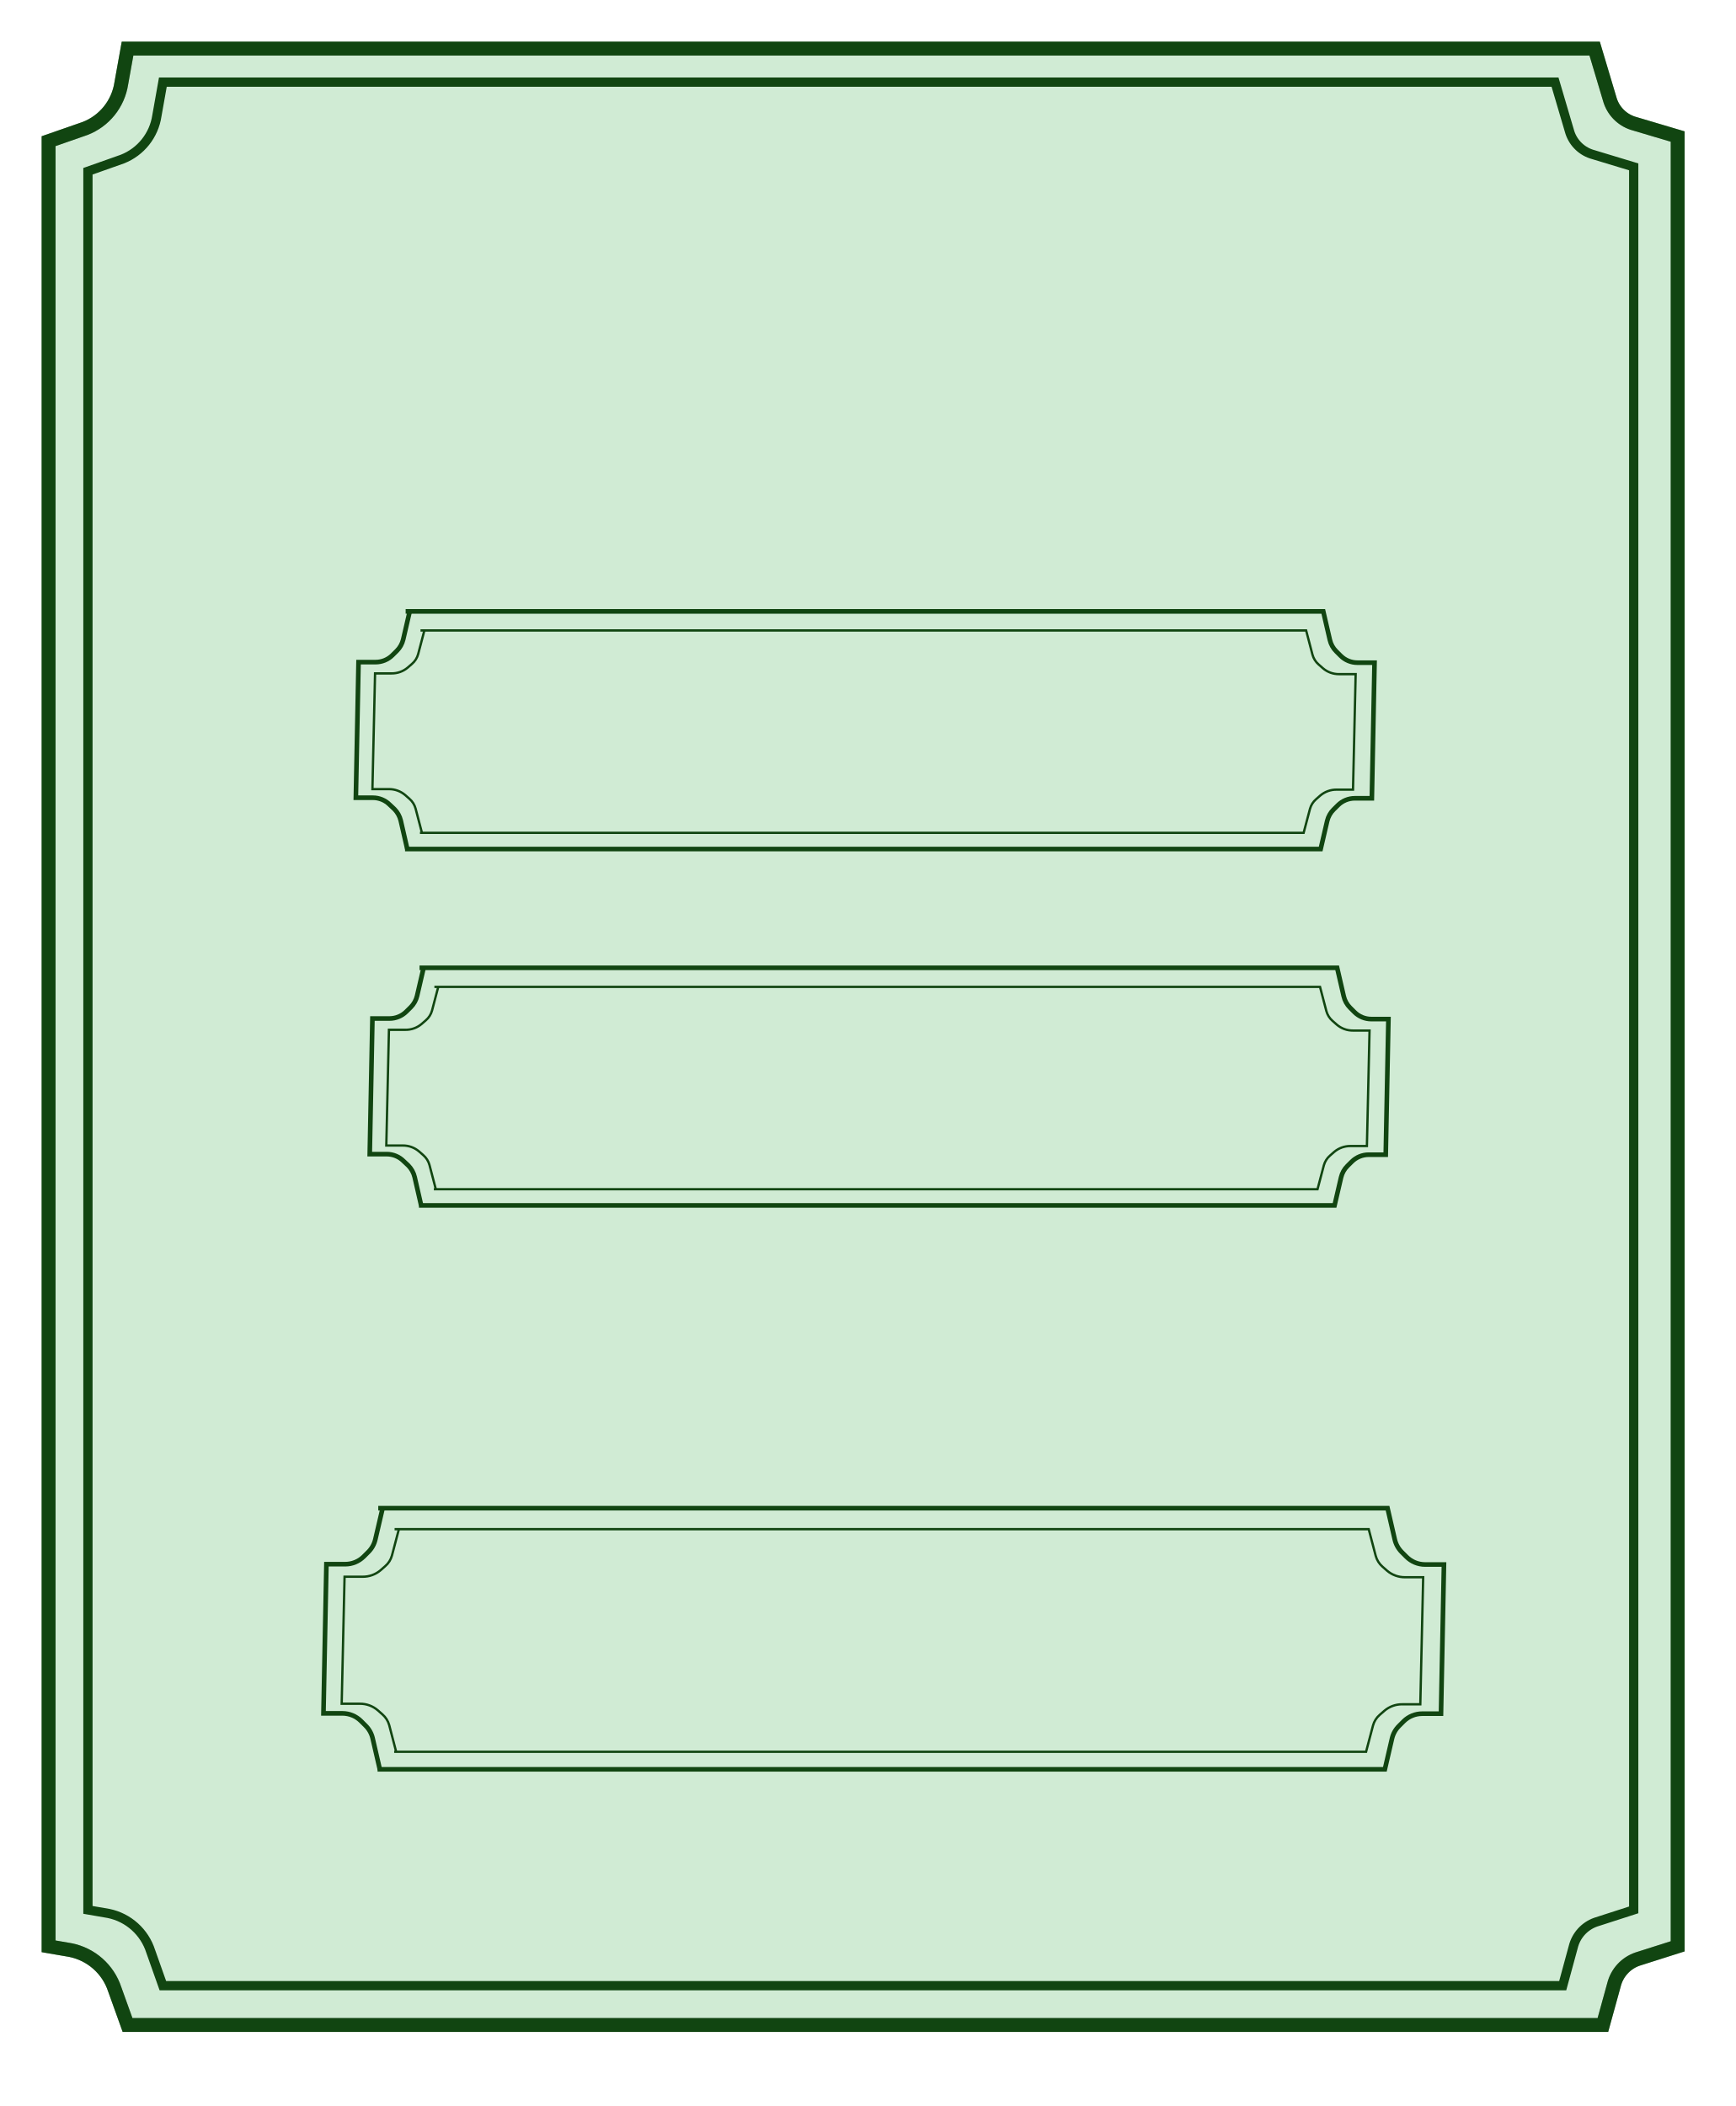
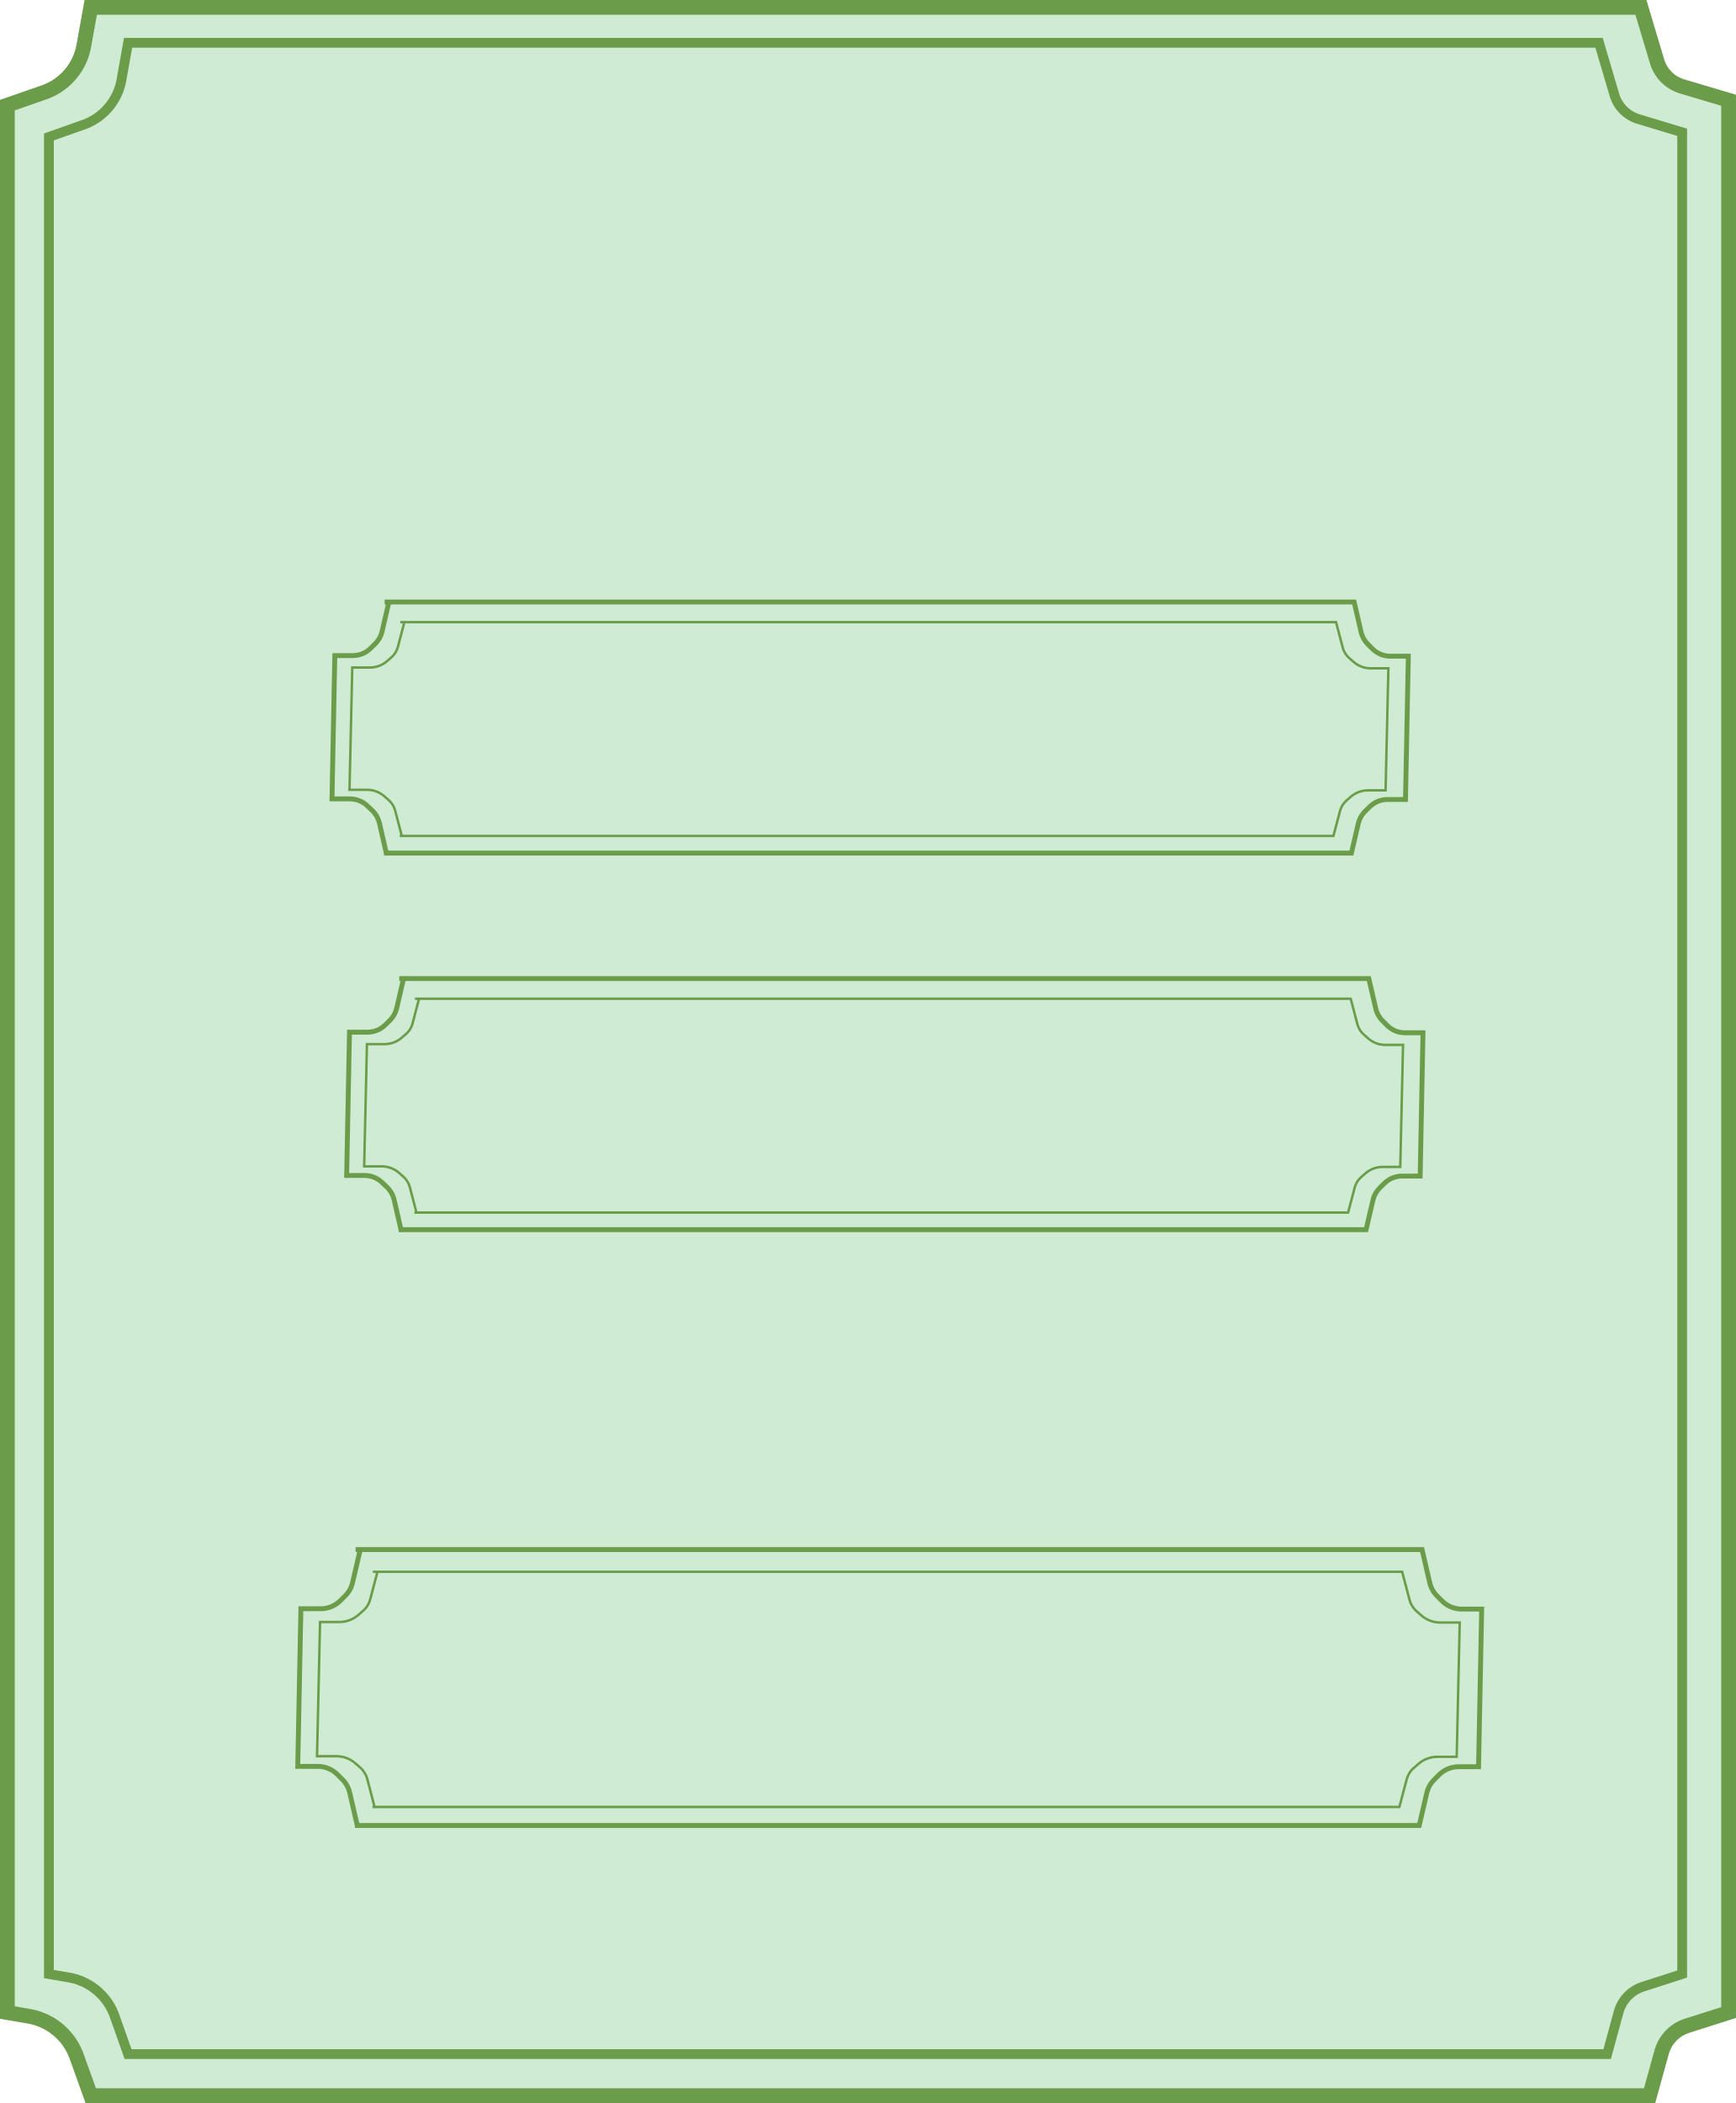
- <svg xmlns="http://www.w3.org/2000/svg" id="Layer_1" data-name="Layer 1" width="375" height="455" viewBox="0 0 375 455">
+ <svg xmlns="http://www.w3.org/2000/svg" id="Layer_1" data-name="Layer 1" width="355" height="430" viewBox="0 0 355 430">
  <defs>
-     <style>.cls-1{fill:#97d29f;opacity:0.45;}.cls-1,.cls-2,.cls-3,.cls-4,.cls-5{stroke:#114511;stroke-miterlimit:10;}.cls-1,.cls-3{stroke-width:3px;}.cls-2,.cls-3,.cls-4,.cls-5{fill:none;}.cls-2{stroke-width:2px;}.cls-5{stroke-width:0.5px;}</style>
+     <style>.cls-1{fill:#97d29f;opacity:0.45;}.cls-1,.cls-2,.cls-3,.cls-4,.cls-5{stroke:#6a9c4a;stroke-miterlimit:10;}.cls-1,.cls-3{stroke-width:3px;}.cls-2,.cls-3,.cls-4,.cls-5{fill:none;}.cls-2{stroke-width:2px;}.cls-5{stroke-width:0.5px;}</style>
  </defs>
-   <path class="cls-1" d="M27.56,10.5h317l3.25,10.87a7.66,7.66,0,0,0,5,5.25l9.69,2.88v391l-8.68,2.76a7.89,7.89,0,0,0-5.08,5.55l-2.4,8.69H27.56l-2.77-7.71a12.68,12.68,0,0,0-9.59-8.48l-4.7-.81V30.5l7.84-2.73A12.44,12.44,0,0,0,26.21,18Z" />
-   <path class="cls-2" d="M35.19,17.75H336l3.09,10.47a7.31,7.31,0,0,0,4.76,5.06L353,36.05V412.63l-8.24,2.66a7.58,7.58,0,0,0-4.82,5.34L337.66,429H35.19l-2.63-7.42a12.11,12.11,0,0,0-9.1-8.18L19,412.63V37l7.44-2.63A11.94,11.94,0,0,0,33.9,25Z" />
-   <path class="cls-3" d="M27.56,10.5h317l3.25,10.87a7.66,7.66,0,0,0,5,5.25l9.69,2.88v391l-8.68,2.76a7.89,7.89,0,0,0-5.08,5.55l-2.4,8.69H27.56l-2.77-7.71a12.68,12.68,0,0,0-9.59-8.48l-4.7-.81V30.5l7.84-2.73A12.44,12.44,0,0,0,26.21,18Z" />
-   <path class="cls-4" d="M87.65,132.09H285.92l1.42,6.14a5.09,5.09,0,0,0,1.38,2.49l.94.94a5.14,5.14,0,0,0,3.65,1.51H297l-.58,29.3h-3.69a5.18,5.18,0,0,0-3.64,1.5l-.94.93a5.16,5.16,0,0,0-1.38,2.46l-1.41,6.07H87.52" />
-   <path class="cls-4" d="M88,183.43l-1.41-6.14a5.26,5.26,0,0,0-1.38-2.49l-1-.94a5.14,5.14,0,0,0-3.65-1.51H76.89l.58-29.3h3.69a5.16,5.16,0,0,0,3.64-1.5l.94-.93a5.16,5.16,0,0,0,1.38-2.46l1.41-6.07" />
-   <path class="cls-5" d="M90.86,136.21H282.22l1.37,5.23a4.28,4.28,0,0,0,1.33,2.12l.91.8a5.3,5.3,0,0,0,3.52,1.29h3.57l-.57,24.95H288.8a5.39,5.39,0,0,0-3.52,1.27l-.91.8a4.25,4.25,0,0,0-1.32,2.09l-1.37,5.17H90.74" />
-   <path class="cls-5" d="M91.17,179.93,89.8,174.7a4.28,4.28,0,0,0-1.33-2.12l-.91-.8A5.35,5.35,0,0,0,84,170.49H80.47l.57-25h3.55a5.33,5.33,0,0,0,3.52-1.27l.91-.79a4.23,4.23,0,0,0,1.33-2.1l1.36-5.17" />
-   <path class="cls-4" d="M90.65,209.09H288.92l1.42,6.14a5.09,5.09,0,0,0,1.38,2.49l.94.94a5.14,5.14,0,0,0,3.65,1.51H300l-.58,29.3h-3.69a5.18,5.18,0,0,0-3.64,1.5l-.94.93a5.16,5.16,0,0,0-1.38,2.46l-1.41,6.07H90.52" />
-   <path class="cls-4" d="M91,260.43l-1.41-6.14a5.26,5.26,0,0,0-1.38-2.49l-1-.94a5.14,5.14,0,0,0-3.65-1.51H79.89l.58-29.3h3.69a5.16,5.16,0,0,0,3.64-1.5l.94-.93a5.16,5.16,0,0,0,1.38-2.46l1.41-6.07" />
-   <path class="cls-5" d="M93.86,213.21H285.22l1.37,5.23a4.28,4.28,0,0,0,1.33,2.12l.91.8a5.3,5.3,0,0,0,3.52,1.29h3.57l-.57,24.95H291.8a5.39,5.39,0,0,0-3.52,1.27l-.91.8a4.25,4.25,0,0,0-1.32,2.09l-1.37,5.17H93.74" />
-   <path class="cls-5" d="M94.17,256.93,92.8,251.7a4.28,4.28,0,0,0-1.33-2.12l-.91-.8A5.35,5.35,0,0,0,87,247.49H83.47l.57-25h3.55a5.33,5.33,0,0,0,3.52-1.27l.91-.79a4.23,4.23,0,0,0,1.33-2.1l1.36-5.17" />
-   <path class="cls-4" d="M81.73,325.84H299.81l1.56,6.76a5.69,5.69,0,0,0,1.52,2.74l1,1a5.68,5.68,0,0,0,4,1.67H312l-.64,32.23H307.3a5.69,5.69,0,0,0-4,1.64l-1,1a5.61,5.61,0,0,0-1.52,2.7l-1.55,6.68H81.58" />
-   <path class="cls-4" d="M82.08,382.32l-1.56-6.75A5.61,5.61,0,0,0,79,372.83l-1-1a5.71,5.71,0,0,0-4-1.66H69.89l.64-32.23h4.06a5.69,5.69,0,0,0,4-1.64l1-1a5.58,5.58,0,0,0,1.51-2.71l1.56-6.68" />
-   <path class="cls-5" d="M85.26,330.38H295.74l1.51,5.75a4.73,4.73,0,0,0,1.46,2.34l1,.88a5.91,5.91,0,0,0,3.88,1.41h3.92l-.62,27.45H303a5.87,5.87,0,0,0-3.87,1.4l-1,.87a4.65,4.65,0,0,0-1.46,2.31l-1.5,5.68h-210" />
-   <path class="cls-5" d="M85.6,378.47l-1.5-5.75a4.76,4.76,0,0,0-1.47-2.33l-1-.88a5.86,5.86,0,0,0-3.88-1.42H73.83l.62-27.44h3.92a5.9,5.9,0,0,0,3.86-1.4l1-.88a4.59,4.59,0,0,0,1.46-2.3l1.5-5.69" />
+   <path class="cls-1" d="M18.56,1.5h317l3.25,10.87a7.66,7.66,0,0,0,5,5.25l9.69,2.88v391l-8.68,2.76a7.89,7.89,0,0,0-5.08,5.55l-2.4,8.69H18.56l-2.77-7.71a12.68,12.68,0,0,0-9.59-8.48l-4.7-.81V21.5l7.84-2.73A12.44,12.44,0,0,0,17.21,9Z" />
+   <path class="cls-2" d="M26.19,8.75H327l3.09,10.47a7.31,7.31,0,0,0,4.76,5.06L344,27.05V403.63l-8.24,2.66a7.58,7.58,0,0,0-4.82,5.34L328.66,420H26.19l-2.63-7.42a12.11,12.11,0,0,0-9.1-8.18L10,403.63V28l7.44-2.63A11.94,11.94,0,0,0,24.9,16Z" />
+   <path class="cls-3" d="M18.56,1.5h317l3.25,10.87a7.66,7.66,0,0,0,5,5.25l9.69,2.88v391l-8.68,2.76a7.89,7.89,0,0,0-5.08,5.55l-2.4,8.69H18.56l-2.77-7.71a12.68,12.68,0,0,0-9.59-8.48l-4.7-.81V21.5l7.84-2.73A12.44,12.44,0,0,0,17.21,9Z" />
+   <path class="cls-4" d="M78.65,123.09H276.92l1.42,6.14a5.09,5.09,0,0,0,1.38,2.49l.94.94a5.14,5.14,0,0,0,3.65,1.51H288l-.58,29.3h-3.69a5.18,5.18,0,0,0-3.64,1.5l-.94.93a5.16,5.16,0,0,0-1.38,2.46l-1.41,6.07H78.52" />
+   <path class="cls-4" d="M79,174.43l-1.41-6.14a5.26,5.26,0,0,0-1.38-2.49l-1-.94a5.14,5.14,0,0,0-3.65-1.51H67.89l.58-29.3h3.69a5.16,5.16,0,0,0,3.64-1.5l.94-.93a5.16,5.16,0,0,0,1.38-2.46l1.41-6.07" />
+   <path class="cls-5" d="M81.86,127.21H273.22l1.37,5.23a4.28,4.28,0,0,0,1.33,2.12l.91.8a5.3,5.3,0,0,0,3.52,1.29h3.57l-.57,24.95H279.8a5.39,5.39,0,0,0-3.52,1.27l-.91.8a4.25,4.25,0,0,0-1.32,2.09l-1.37,5.17H81.74" />
+   <path class="cls-5" d="M82.17,170.93,80.8,165.7a4.28,4.28,0,0,0-1.33-2.12l-.91-.8A5.35,5.35,0,0,0,75,161.49H71.47l.57-25h3.55a5.33,5.33,0,0,0,3.52-1.27l.91-.79a4.23,4.23,0,0,0,1.33-2.1l1.36-5.17" />
+   <path class="cls-4" d="M81.65,200.09H279.92l1.42,6.14a5.09,5.09,0,0,0,1.38,2.49l.94.94a5.14,5.14,0,0,0,3.65,1.51H291l-.58,29.3h-3.69a5.18,5.18,0,0,0-3.64,1.5l-.94.93a5.16,5.16,0,0,0-1.38,2.46l-1.41,6.07H81.52" />
+   <path class="cls-4" d="M82,251.43l-1.41-6.14a5.26,5.26,0,0,0-1.38-2.49l-1-.94a5.14,5.14,0,0,0-3.65-1.51H70.89l.58-29.3h3.69a5.16,5.16,0,0,0,3.64-1.5l.94-.93a5.16,5.16,0,0,0,1.38-2.46l1.41-6.07" />
+   <path class="cls-5" d="M84.86,204.21H276.22l1.37,5.23a4.28,4.28,0,0,0,1.33,2.12l.91.8a5.3,5.3,0,0,0,3.52,1.29h3.57l-.57,24.95H282.8a5.39,5.39,0,0,0-3.52,1.27l-.91.8a4.25,4.25,0,0,0-1.32,2.09l-1.37,5.17H84.74" />
+   <path class="cls-5" d="M85.17,247.93,83.8,242.7a4.28,4.28,0,0,0-1.33-2.12l-.91-.8A5.35,5.35,0,0,0,78,238.49H74.47l.57-25h3.55a5.33,5.33,0,0,0,3.52-1.27l.91-.79a4.23,4.23,0,0,0,1.33-2.1l1.36-5.17" />
+   <path class="cls-4" d="M72.73,316.84H290.81l1.56,6.76a5.69,5.69,0,0,0,1.52,2.74l1,1a5.68,5.68,0,0,0,4,1.67H303l-.64,32.23H298.3a5.69,5.69,0,0,0-4,1.64l-1,1a5.61,5.61,0,0,0-1.52,2.7l-1.55,6.68H72.58" />
+   <path class="cls-4" d="M73.08,373.32l-1.56-6.75A5.61,5.61,0,0,0,70,363.83l-1-1a5.71,5.71,0,0,0-4-1.66H60.89l.64-32.23h4.06a5.69,5.69,0,0,0,4-1.64l1-1a5.58,5.58,0,0,0,1.51-2.71l1.56-6.68" />
+   <path class="cls-5" d="M76.26,321.38H286.74l1.51,5.75a4.73,4.73,0,0,0,1.46,2.34l1,.88a5.91,5.91,0,0,0,3.88,1.41h3.92l-.62,27.45H294a5.87,5.87,0,0,0-3.87,1.4l-1,.87a4.65,4.65,0,0,0-1.46,2.31l-1.5,5.68h-210" />
+   <path class="cls-5" d="M76.6,369.47l-1.5-5.75a4.76,4.76,0,0,0-1.47-2.33l-1-.88a5.86,5.86,0,0,0-3.88-1.42H64.83l.62-27.44h3.92a5.9,5.9,0,0,0,3.86-1.4l1-.88a4.59,4.59,0,0,0,1.46-2.3l1.5-5.69" />
</svg>
